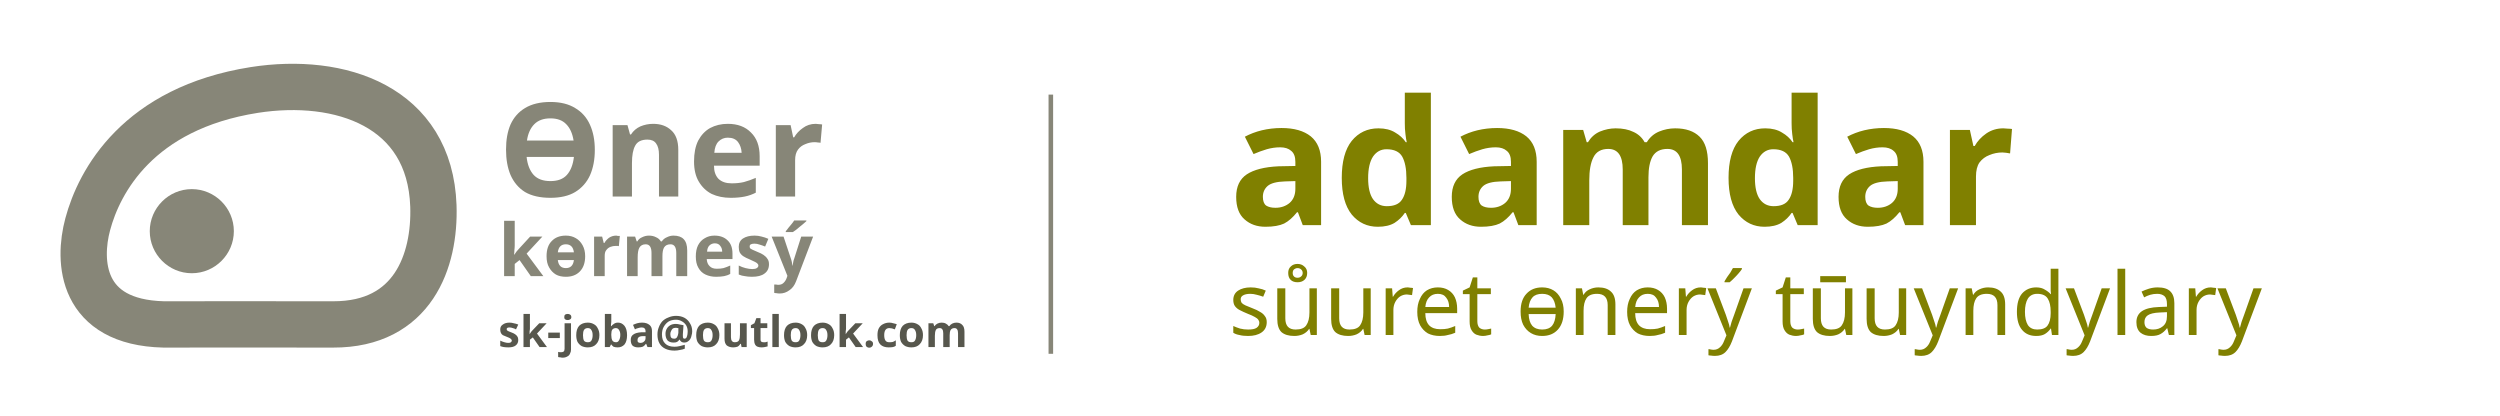
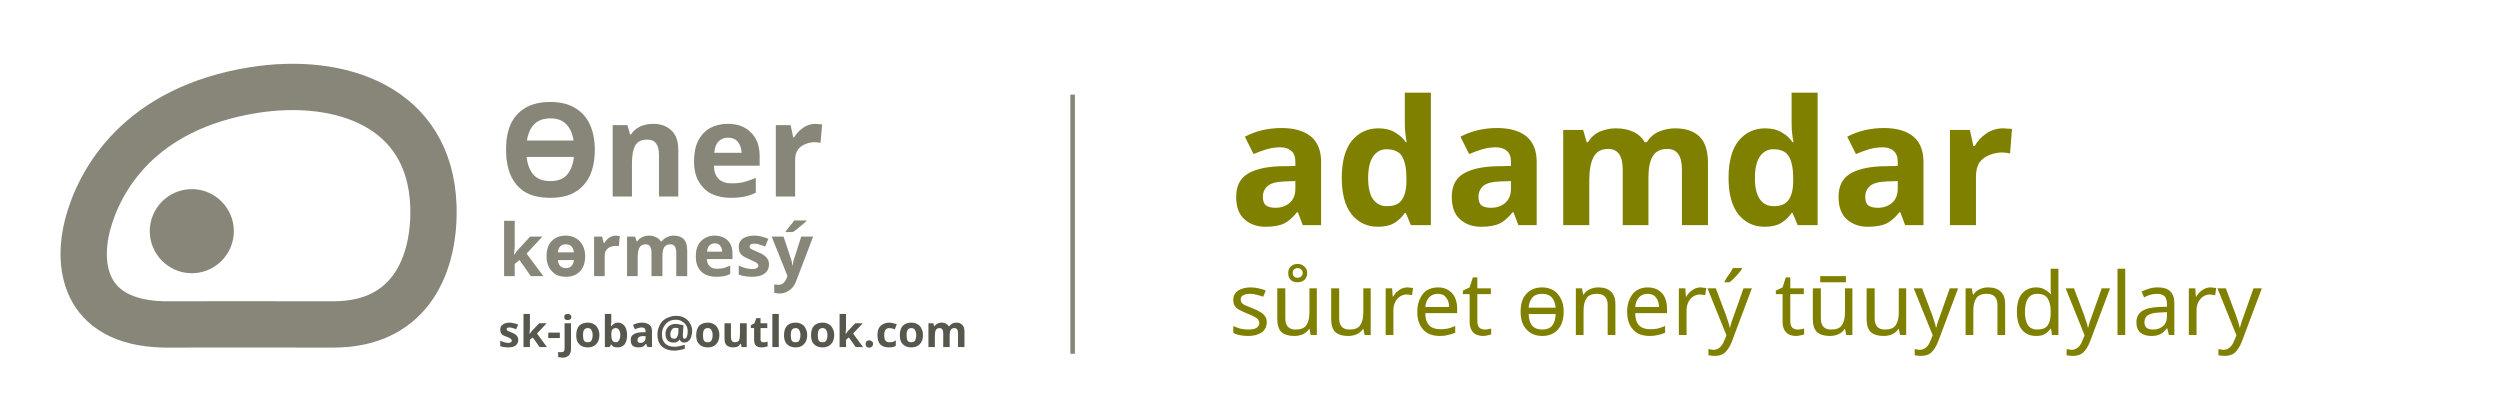
<svg xmlns="http://www.w3.org/2000/svg" width="459" height="76.358" viewBox="0 0 121.444 20.203" version="1.1" id="svg4436">
  <defs id="defs4433">
    <style type="text/css" id="style4624">
    .str0 {stroke:#6B470F;stroke-width:341.67;stroke-miterlimit:22.926}
    .fil0 {fill:none}
    .fil1 {fill:#6B470F}
   </style>
  </defs>
  <g id="layer1">
    <rect style="display:inline;fill:none;fill-opacity:1;stroke:none;stroke-width:1.487;stroke-miterlimit:4;stroke-dasharray:none;stroke-opacity:1" id="rect154481" width="121.444" height="20.203" x="0.234" y="0.234" />
    <path d="m 12.351,4.371 c -5.65,0.892 -7.533,4.441 -8.089,6.522 -0.486,1.804 -0.347,4.768 3.687,4.867 1.309,0 5.115,-0.008 8.237,0 3.876,0.008 4.956,-3.093 4.867,-5.759 -0.17,-4.842 -4.527,-6.283 -8.703,-5.63 z" style="display:inline;fill:none;stroke:#878678;stroke-width:2.25;stroke-linecap:butt;stroke-linejoin:miter;stroke-dasharray:none;stroke-opacity:1" id="path982-7" />
-     <path d="m 7.275,11.23 c 0,-1.124 0.918,-2.043 2.042,-2.043 1.124,0 2.043,0.918 2.043,2.043 0,1.124 -0.918,2.043 -2.043,2.043 -1.124,0 -2.042,-0.918 -2.042,-2.043 z" style="display:inline;fill:#878678;fill-opacity:1;fill-rule:evenodd;stroke-width:1.058" id="path984-5" />
+     <path d="m 7.275,11.23 c 0,-1.124 0.918,-2.043 2.042,-2.043 1.124,0 2.043,0.918 2.043,2.043 0,1.124 -0.918,2.043 -2.043,2.043 -1.124,0 -2.042,-0.918 -2.042,-2.043 z" style="display:inline;opacity:1;fill:#878678;fill-opacity:1;fill-rule:evenodd;stroke-width:1.058" id="path984-5" />
    <text xml:space="preserve" style="font-style:normal;font-variant:normal;font-weight:normal;font-stretch:normal;font-size:12.7px;line-height:0;font-family:sans-serif;-inkscape-font-specification:sans-serif;display:inline;fill:#878678;fill-opacity:1;stroke:none;stroke-width:1.058;stroke-miterlimit:4;stroke-dasharray:none" x="24.207" y="9.544" id="text2286">
      <tspan style="font-style:normal;font-variant:normal;font-weight:bold;font-stretch:normal;font-size:6.35px;line-height:0.7;font-family:sans-serif;-inkscape-font-specification:'sans-serif Bold';fill:#878678;fill-opacity:1;stroke-width:1.058;stroke-miterlimit:4;stroke-dasharray:none" id="tspan56229" x="24.207" y="9.544">Өner</tspan>
      <tspan style="font-style:normal;font-variant:normal;font-weight:bold;font-stretch:normal;font-size:3.528px;line-height:0.6;font-family:sans-serif;-inkscape-font-specification:'sans-serif Bold';fill:#878678;fill-opacity:1;stroke-width:1.058;stroke-miterlimit:4;stroke-dasharray:none" id="tspan28353" x="24.207" y="13.416">kөrmesý</tspan>
      <tspan x="24.207" y="16.857" style="font-style:normal;font-variant:normal;font-weight:bold;font-stretch:normal;font-size:2.117px;line-height:0.3;font-family:sans-serif;-inkscape-font-specification:'sans-serif Bold';opacity:0.216;fill:#57574d;fill-opacity:1;stroke-width:1.058;stroke-miterlimit:4;stroke-dasharray:none" id="tspan2257">sk-joba@outlook.com</tspan>
    </text>
    <g id="Layer1063-5" transform="matrix(0.2645833,0,0,0.2645833,29.53372,-60.20745)">
      <path d="m 95.111,341.114 v 9.6 h 9.6 v -9.6 z" style="fill:#6b470f;fill-rule:evenodd;stroke:#ffcb00;stroke-width:0.567;stroke-linecap:butt;stroke-linejoin:miter;stroke-dasharray:none" id="path1115-0" />
      <path d="m 95.111,328.514 v 9.6 h 9.6 v -9.6 z" style="fill:#c6b93a;fill-rule:evenodd;stroke:#ffec00;stroke-width:0.567;stroke-linecap:butt;stroke-linejoin:miter;stroke-dasharray:none" id="path1117-8" />
      <path d="m 95.111,365.998 v 9.6 h 9.6 v -9.6 z" style="fill:#b1ad81;fill-rule:evenodd;stroke:#ffcb00;stroke-width:0.567;stroke-linecap:butt;stroke-linejoin:miter;stroke-dasharray:none" id="path1119-0" />
      <path d="m 95.111,353.665 v 9.6 h 9.6 v -9.6 z" style="fill:#878678;fill-rule:evenodd;stroke:#ffcb00;stroke-width:0.567;stroke-linecap:butt;stroke-linejoin:miter;stroke-dasharray:none" id="path1121-4" />
      <path d="m 95.007,316.666 v 9.6 h 9.6 v -9.6 z" style="fill:#57574d;fill-rule:evenodd;stroke:#ffcb00;stroke-width:0.567;stroke-linecap:butt;stroke-linejoin:miter;stroke-dasharray:none" id="path1123-1" />
    </g>
    <text xml:space="preserve" style="font-style:normal;font-variant:normal;font-weight:normal;font-stretch:normal;font-size:12.7px;line-height:0;font-family:sans-serif;-inkscape-font-specification:sans-serif;display:inline;fill:#878678;fill-opacity:1;stroke:none;stroke-width:1.058;stroke-miterlimit:4;stroke-dasharray:none" x="59.693" y="10.939" id="text2286-8">
      <tspan style="font-style:normal;font-variant:normal;font-weight:bold;font-stretch:normal;font-size:8.467px;line-height:1;font-family:sans-serif;-inkscape-font-specification:'sans-serif Bold';fill:#808000;fill-opacity:1;stroke-width:1.058;stroke-miterlimit:4;stroke-dasharray:none" id="tspan17053" x="59.693" y="10.939">adamdar</tspan>
      <tspan x="59.693" y="16.272" style="font-style:normal;font-variant:normal;font-weight:normal;font-stretch:normal;font-size:4.233px;line-height:0.3;font-family:sans-serif;-inkscape-font-specification:sans-serif;fill:#808000;fill-opacity:1;stroke-width:1.058;stroke-miterlimit:4;stroke-dasharray:none" id="tspan73232-0">sůuret өnerý tūuyndylary</tspan>
    </text>
-     <path style="fill:none;stroke:#878678;stroke-width:0.222px;stroke-linecap:butt;stroke-linejoin:miter;stroke-opacity:1" d="m 51.047,4.597 c 0,12.459 0,12.589 0,12.589" id="path111900" />
+     <path style="fill:none;stroke:#878678;stroke-width:0.222px;stroke-linecap:butt;stroke-linejoin:miter;stroke-opacity:1" d="m 52.106,4.597 c 0,12.459 0,12.589 0,12.589" id="path111900" />
  </g>
</svg>
